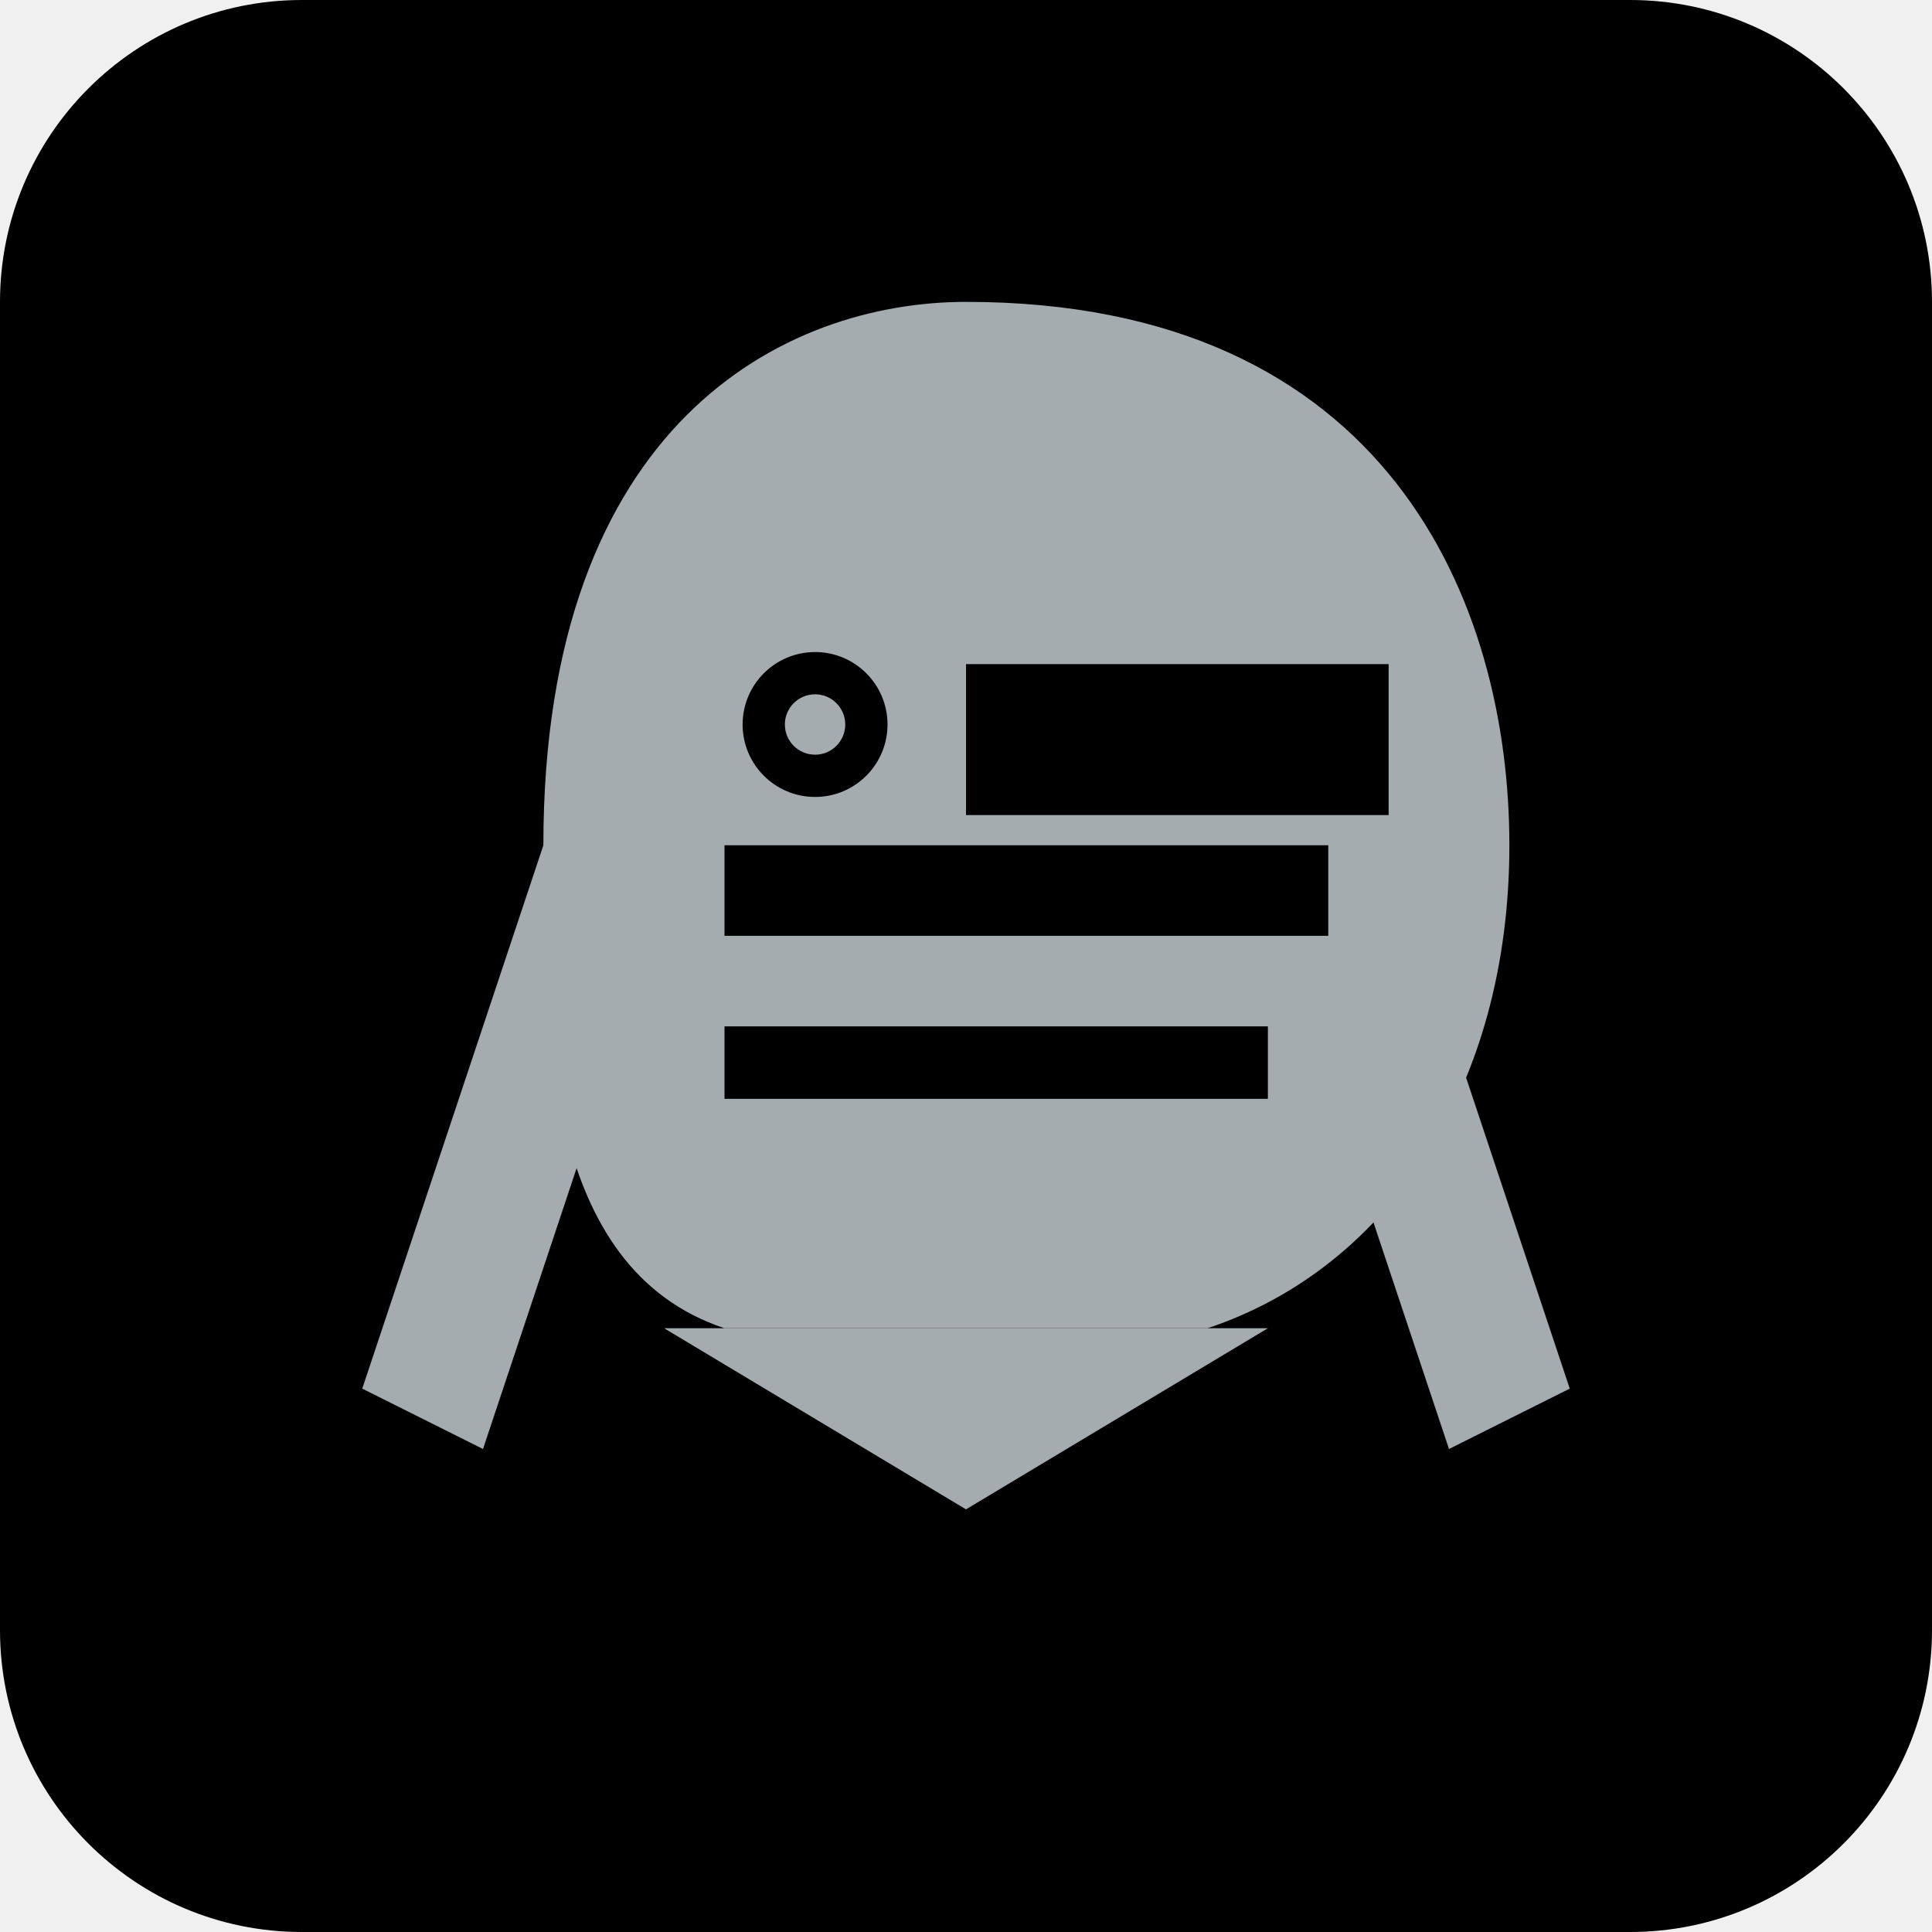
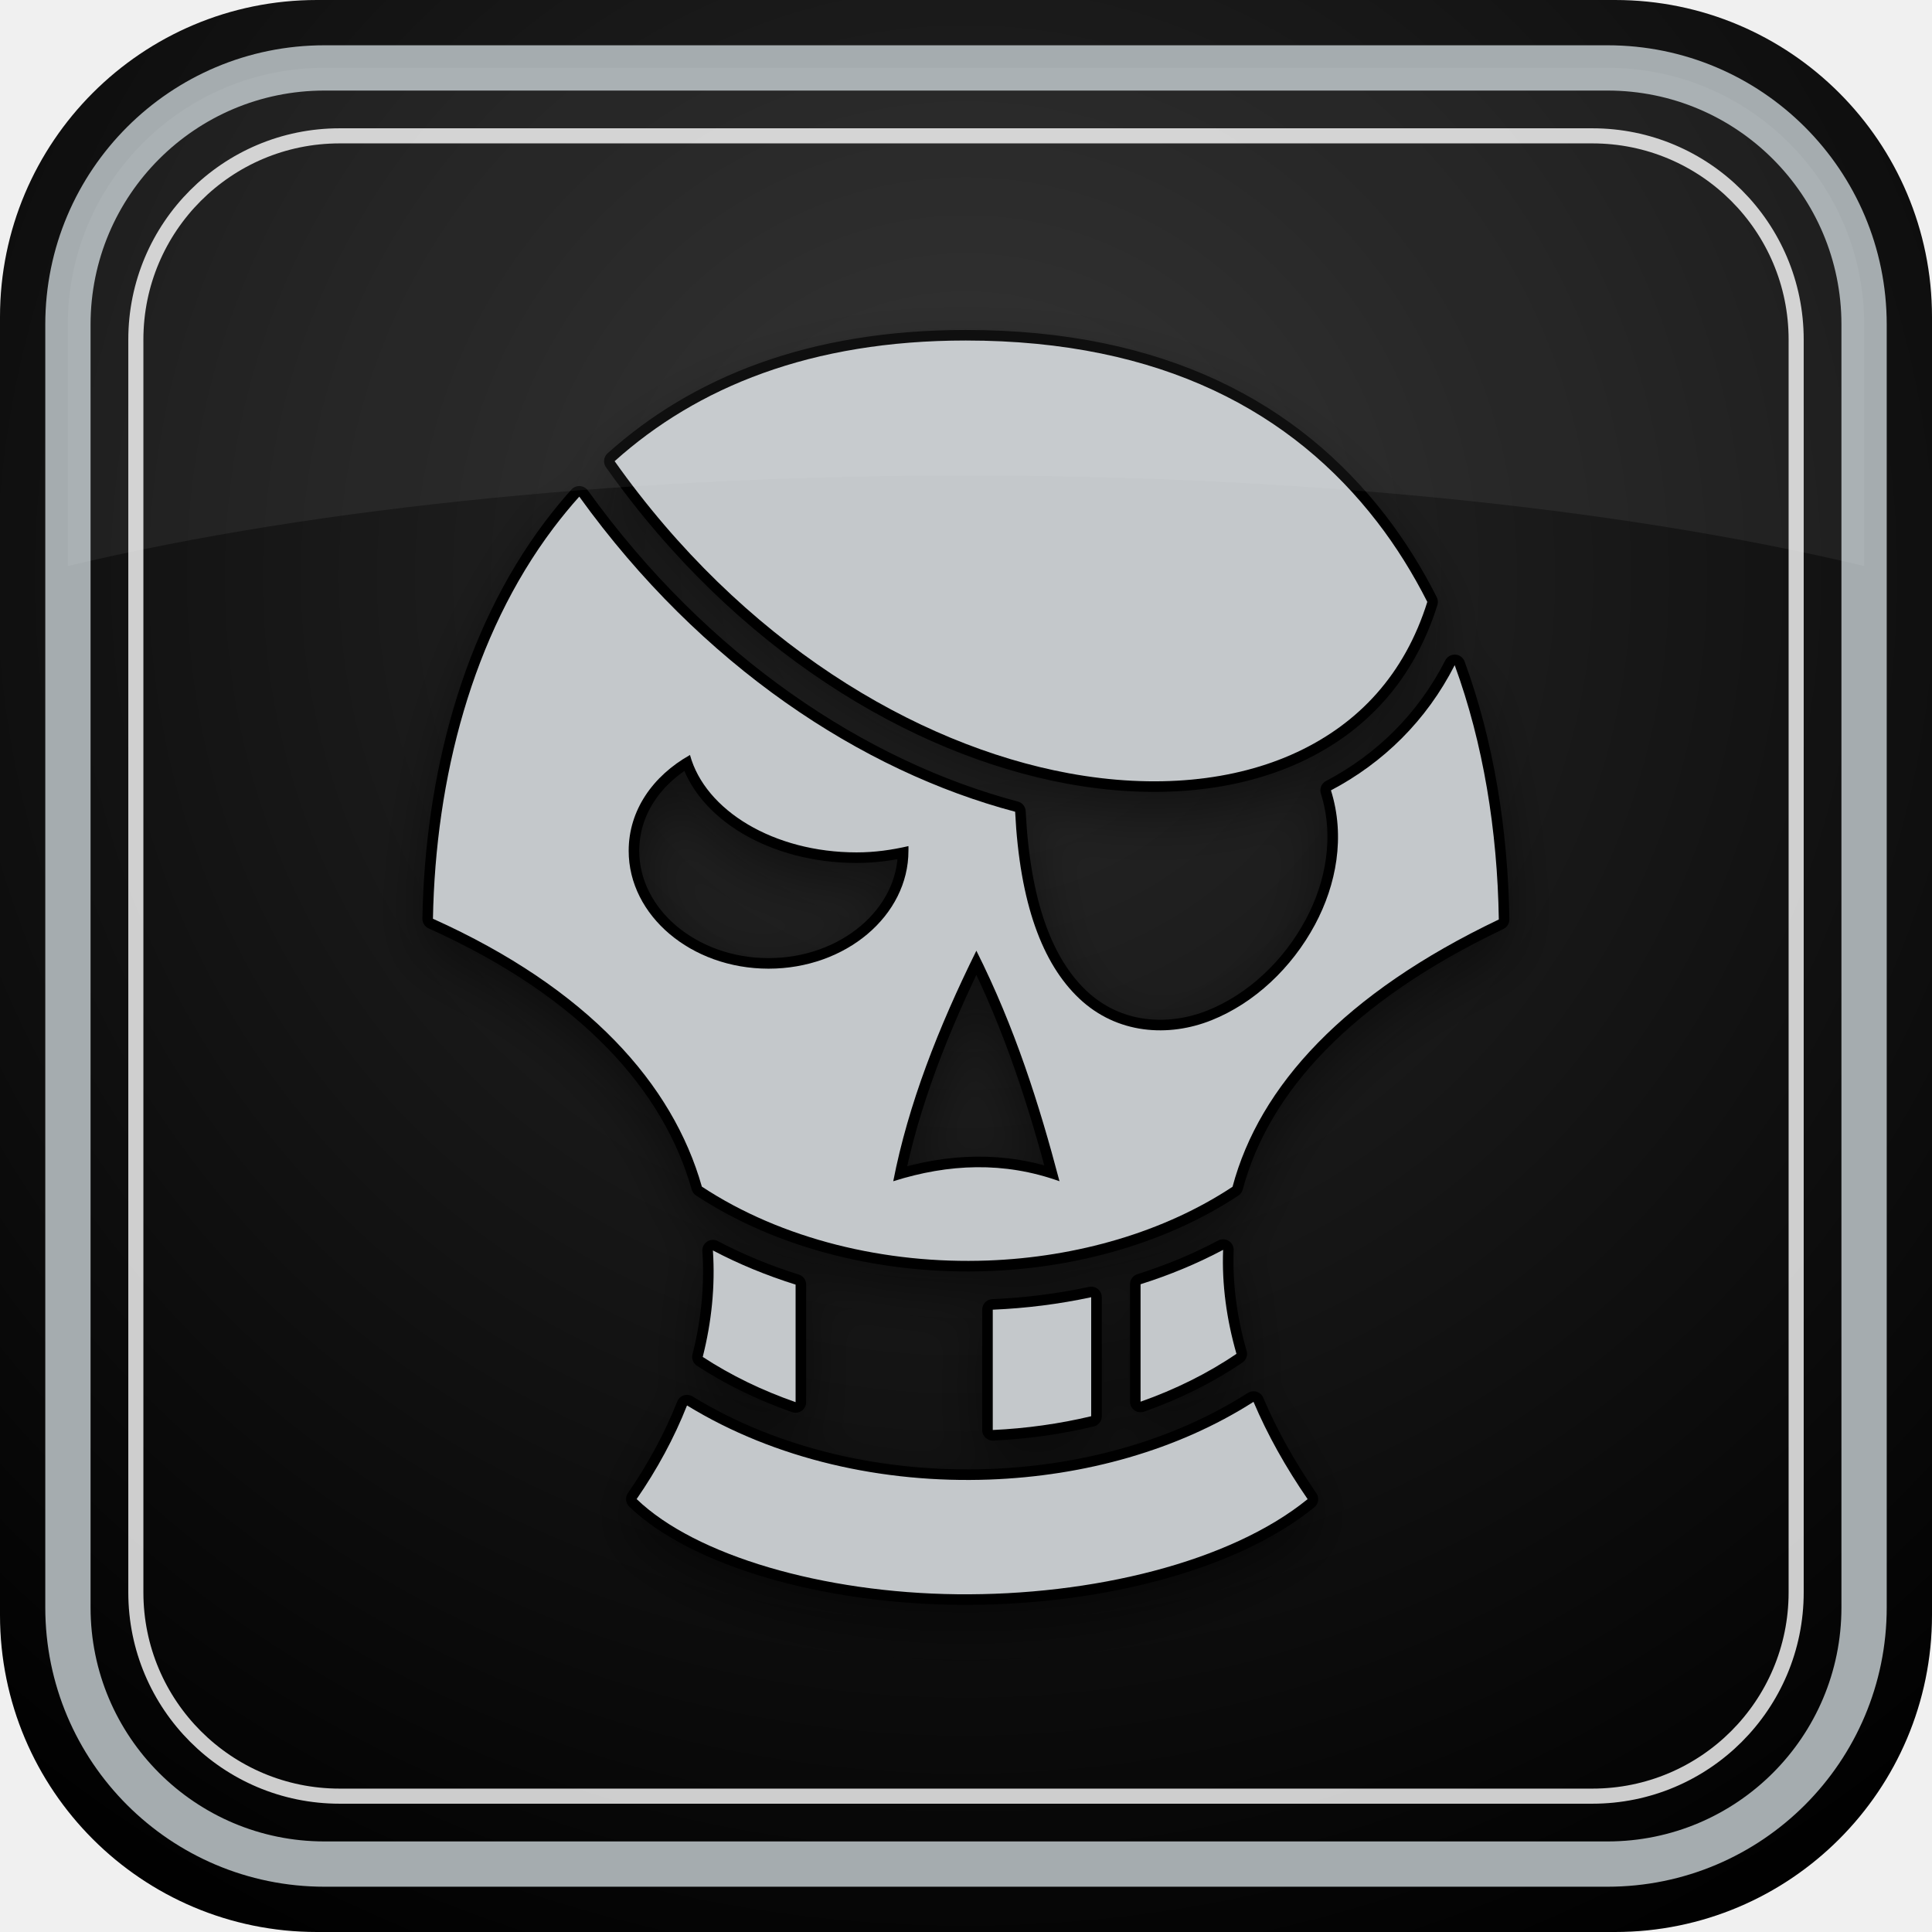
- <svg xmlns="http://www.w3.org/2000/svg" viewBox="0 0 64 64" role="img" aria-label="Raiders">
-   <rect width="64" height="64" rx="10" fill="#000000" />
-   <path fill="#a5acaf" d="M12 46 L20 22 L24 24 L16 48 Z" />
-   <path fill="#a5acaf" d="M52 46 L44 22 L40 24 L48 48 Z" />
-   <path fill="#a5acaf" d="M18 28 C18 14 26 10 32 10 C46 10 50 20 50 28 C50 36 46 42 40 44 L24 44 C18 42 18 34 18 28Z" />
-   <rect x="24" y="28" width="20" height="3" fill="#000" />
-   <rect x="24" y="34" width="18" height="2.4" fill="#000" />
-   <circle cx="27" cy="24" r="2.4" fill="#000" />
-   <circle cx="27" cy="24" r="1" fill="#a5acaf" />
-   <path fill="#000" d="M32 22 H46 V27 H32 Z" />
-   <path fill="#a5acaf" d="M22 44 L32 50 L42 44 Z" />
+ <svg xmlns="http://www.w3.org/2000/svg" viewBox="0 0 512 512" role="img" aria-label="Raiders">
+   <defs>
+     <radialGradient id="f" cx="50%" cy="30%" r="80%">
+       <stop offset="0" stop-color="#292929" />
+       <stop offset="1" stop-color="#000000" />
+     </radialGradient>
+     <filter id="s" x="-10%" y="-10%" width="120%" height="120%">
+       <feDropShadow dx="0" dy="6" stdDeviation="7" flood-color="#000" flood-opacity="0.45" />
+     </filter>
+   </defs>
+   <rect width="512" height="512" rx="84" fill="url(#f)" />
+   <rect x="18" y="18" width="476" height="476" rx="68" fill="none" stroke="#a5acaf" stroke-width="12" />
+   <rect x="36" y="36" width="440" height="440" rx="54" fill="none" stroke="#ffffff" stroke-width="4" opacity="0.8" />
+   <g filter="url(#s)">
+     <g transform="translate(76.8 76.8) scale(0.7) ">
+       <g fill="#000000" stroke="#000000" stroke-width="8" stroke-linejoin="round">
+         <path d="M255.95 19.2c-58.685 0-101.737 17.664-132.97 45.68c48.263 68.21 113.714 107.422 171.94 118.15c32.58 6 62.737 3.08 86.443-8.014c23.35-10.928 40.7-29.45 49.282-56.862c-5.45-10.763-11.76-20.916-18.997-30.29c-31.994-41.443-81.43-68.663-155.7-68.663zM109.587 78.298a184 184 0 0 0-9.764 11.875c-30.746 40.752-44.657 94.833-45.63 147.937c58.72 26.42 90.817 62.647 101.806 101.417c30.31 19.97 69.622 29.4 108.22 27.975c33.805-1.247 66.84-10.815 92.688-27.922c10.205-38.25 42.34-73.28 100.81-101.193c-.54-33.675-5.868-66.638-16.704-96.28c-10.685 20.984-27.018 36.954-46.848 47.395c5.5 17.523 2.04 35.76-6.05 50.85c-8.78 16.38-22.906 29.666-39.145 36.173s-35.77 5.343-50.11-8.22c-13.924-13.172-22.515-35.957-24.258-70.71c-58.037-15.36-118.86-55.217-165.014-119.298zm41.916 97.803c5.71 20.964 31.71 36.888 63.072 36.888c6.97 0 13.348-.932 19.635-2.38c.038.598 0 1.183 0 1.785c0 24.497-23.654 44.62-52.956 44.62s-52.96-20.125-52.96-44.62c0-15.31 9.09-28.315 23.208-36.29zm108.422 74.107c14.6 29.094 23.808 58.187 31.467 87.28c-20.978-7.523-41.956-6.637-62.936 0c5.666-29.093 17.082-58.186 31.47-87.28zm93.416 113.254c-9.875 5.25-20.36 9.583-31.248 13.017v44.47c13.1-4.626 25.368-10.682 36.3-18.12c-3.742-13.045-5.556-26.223-5.052-39.366zm-193.162.224c.912 13.586-.507 27.122-3.846 40.312c10.74 7.033 22.603 12.742 35.156 17.123v-44.5c-10.862-3.4-21.366-7.702-31.31-12.936zm143.226 17.71c-12.18 2.616-24.69 4.192-37.27 4.723v45.545c12.66-.585 25.197-2.337 37.27-5.217v-45.052zM364.852 421c-28.772 18.386-64.12 28.102-99.942 29.424c-40.16 1.482-81.158-7.587-114.527-28.06c-4.88 12.362-11.358 24.27-19.074 35.445c22.273 21.468 70.715 35.49 121.31 36.042c50.88.553 103.302-12.087 132.718-36.016c-8.24-11.97-15.18-24.302-20.486-36.836z" />
+       </g>
+       <g fill="#c4c8cb">
+         <path d="M255.95 19.2c-58.685 0-101.737 17.664-132.97 45.68c48.263 68.21 113.714 107.422 171.94 118.15c32.58 6 62.737 3.08 86.443-8.014c23.35-10.928 40.7-29.45 49.282-56.862c-5.45-10.763-11.76-20.916-18.997-30.29c-31.994-41.443-81.43-68.663-155.7-68.663zM109.587 78.298a184 184 0 0 0-9.764 11.875c-30.746 40.752-44.657 94.833-45.63 147.937c58.72 26.42 90.817 62.647 101.806 101.417c30.31 19.97 69.622 29.4 108.22 27.975c33.805-1.247 66.84-10.815 92.688-27.922c10.205-38.25 42.34-73.28 100.81-101.193c-.54-33.675-5.868-66.638-16.704-96.28c-10.685 20.984-27.018 36.954-46.848 47.395c5.5 17.523 2.04 35.76-6.05 50.85c-8.78 16.38-22.906 29.666-39.145 36.173s-35.77 5.343-50.11-8.22c-13.924-13.172-22.515-35.957-24.258-70.71c-58.037-15.36-118.86-55.217-165.014-119.298zm41.916 97.803c5.71 20.964 31.71 36.888 63.072 36.888c6.97 0 13.348-.932 19.635-2.38c.038.598 0 1.183 0 1.785c0 24.497-23.654 44.62-52.956 44.62s-52.96-20.125-52.96-44.62c0-15.31 9.09-28.315 23.208-36.29zm108.422 74.107c14.6 29.094 23.808 58.187 31.467 87.28c-20.978-7.523-41.956-6.637-62.936 0c5.666-29.093 17.082-58.186 31.47-87.28zm93.416 113.254c-9.875 5.25-20.36 9.583-31.248 13.017v44.47c13.1-4.626 25.368-10.682 36.3-18.12c-3.742-13.045-5.556-26.223-5.052-39.366zm-193.162.224c.912 13.586-.507 27.122-3.846 40.312c10.74 7.033 22.603 12.742 35.156 17.123v-44.5c-10.862-3.4-21.366-7.702-31.31-12.936zm143.226 17.71c-12.18 2.616-24.69 4.192-37.27 4.723v45.545c12.66-.585 25.197-2.337 37.27-5.217v-45.052zM364.852 421c-28.772 18.386-64.12 28.102-99.942 29.424c-40.16 1.482-81.158-7.587-114.527-28.06c-4.88 12.362-11.358 24.27-19.074 35.445c22.273 21.468 70.715 35.49 121.31 36.042c50.88.553 103.302-12.087 132.718-36.016c-8.24-11.97-15.18-24.302-20.486-36.836z" />
+       </g>
+     </g>
+   </g>
+   <path d="M84 18 H428 A68 68 0 0 1 494 84 V150 C360 118 152 118 18 150 V84 A68 68 0 0 1 84 18Z" fill="#fff" opacity="0.06" />
</svg>
